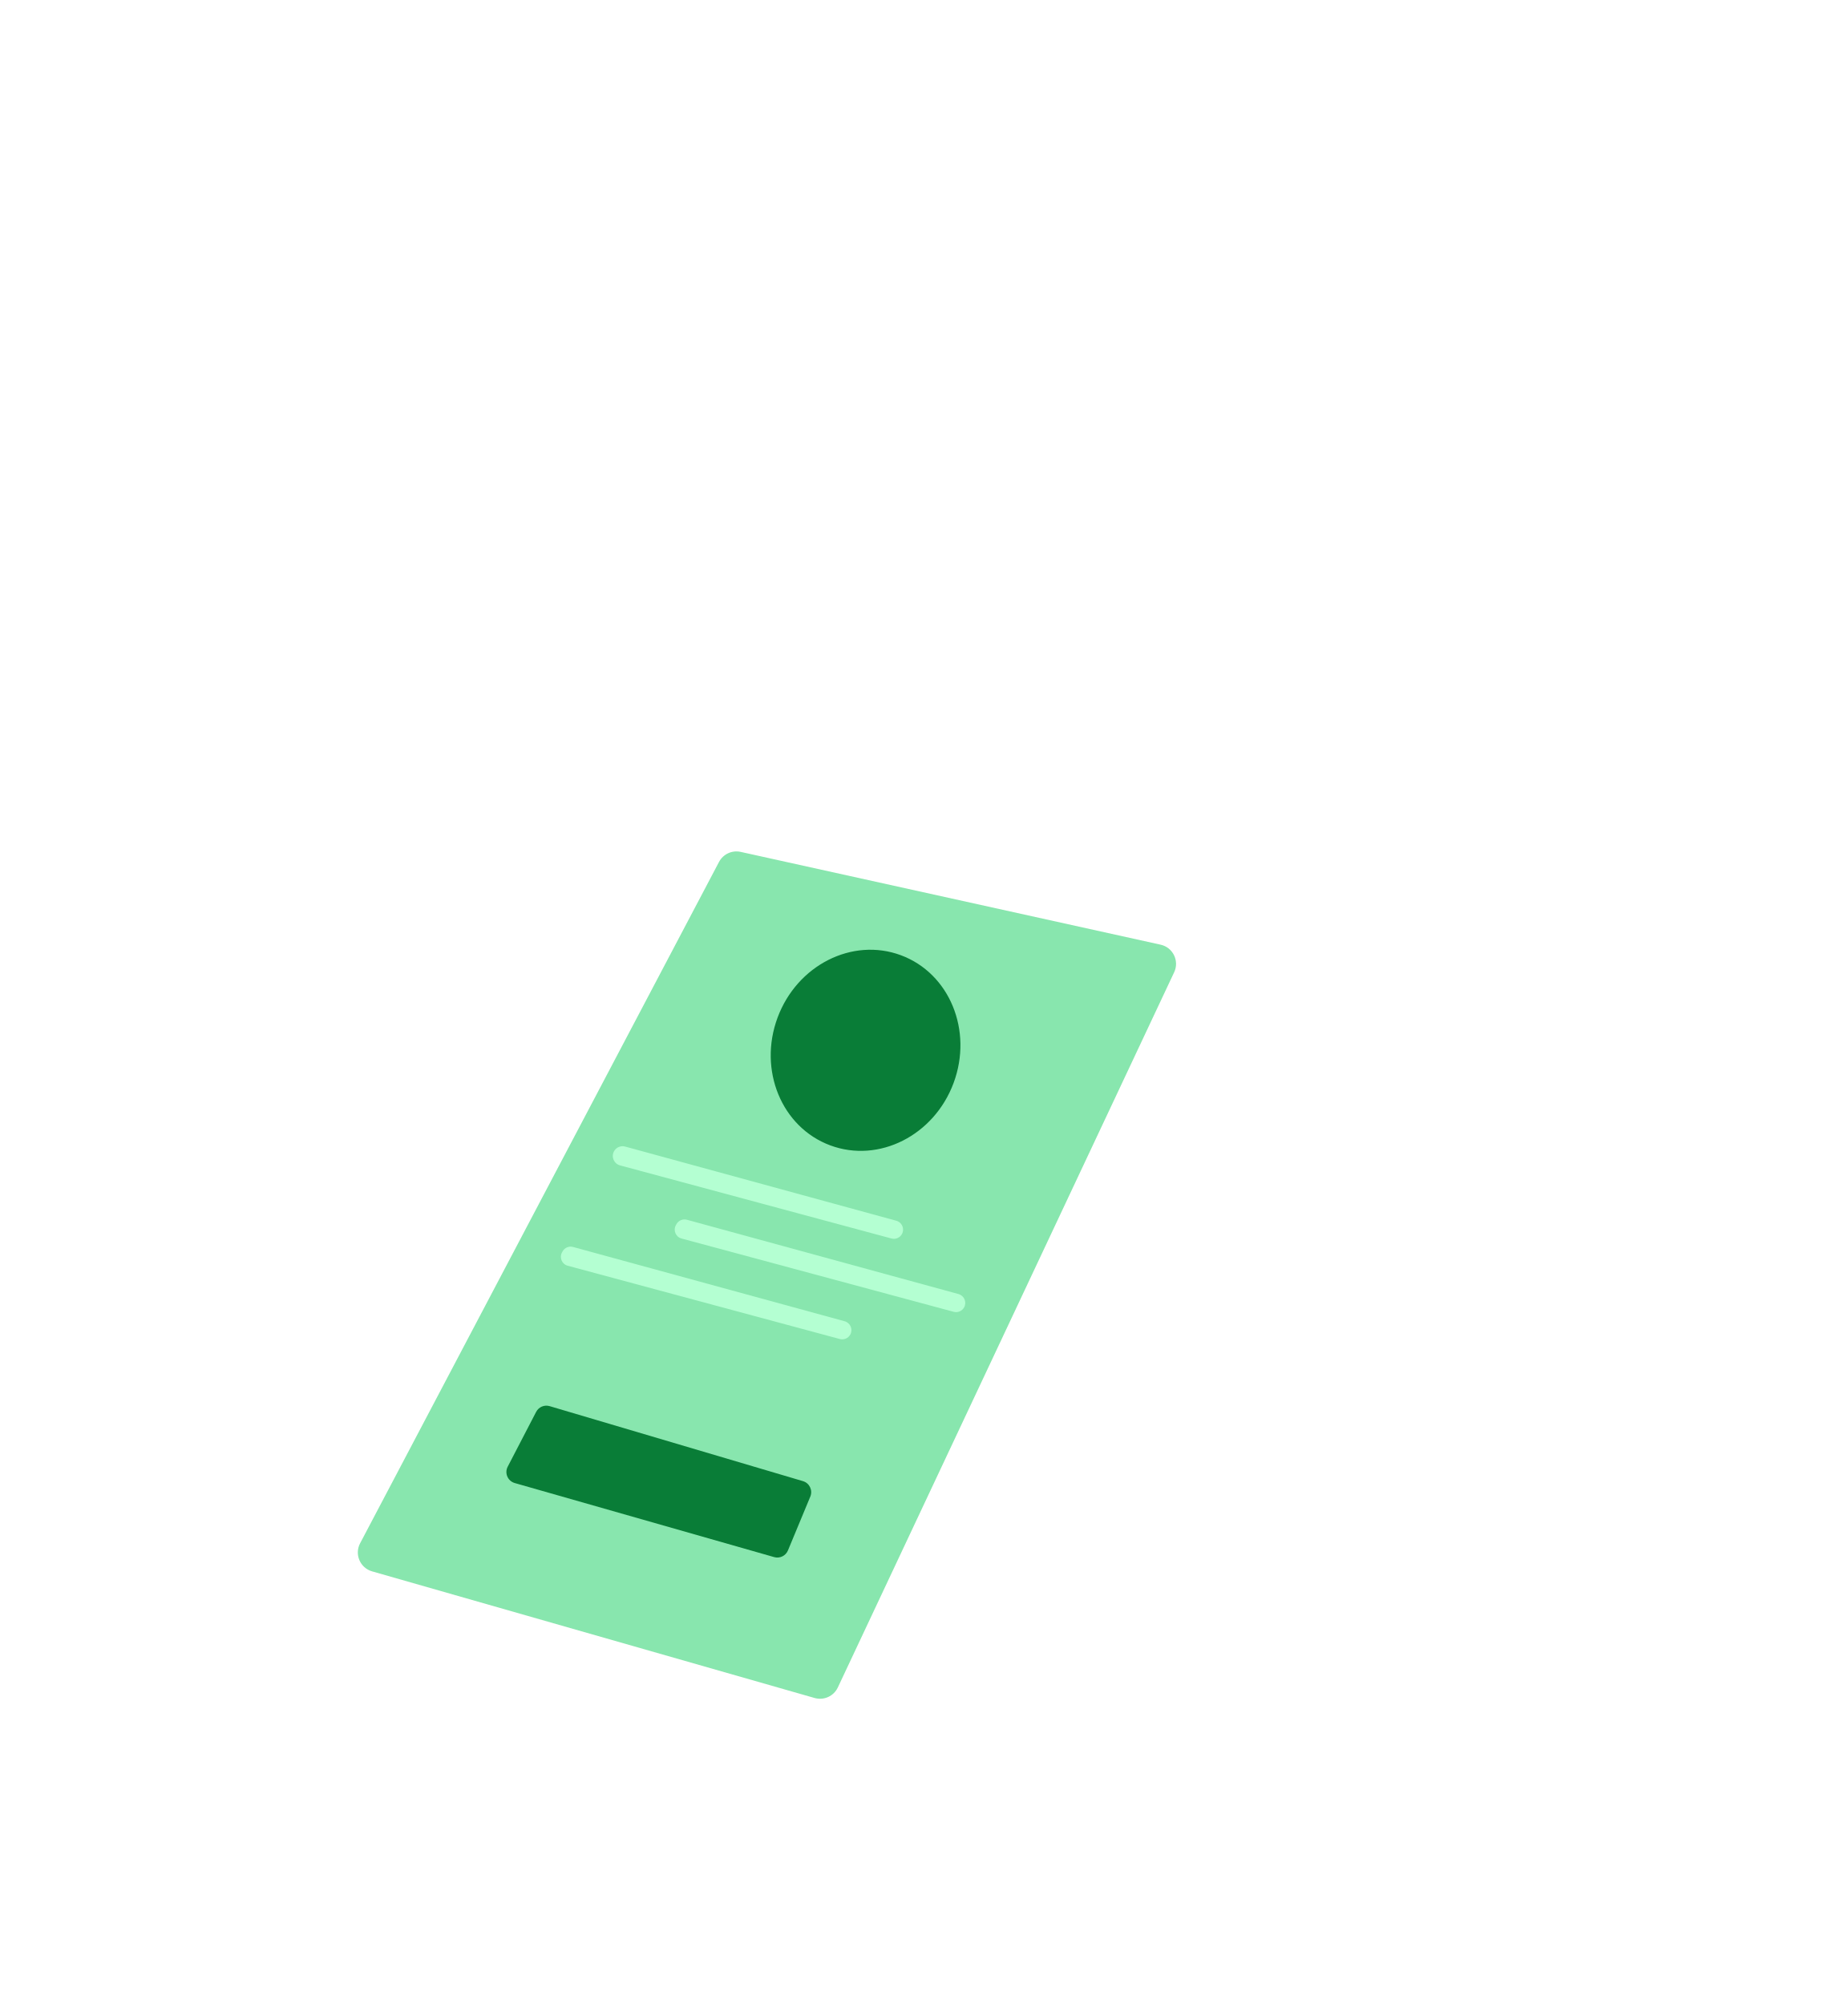
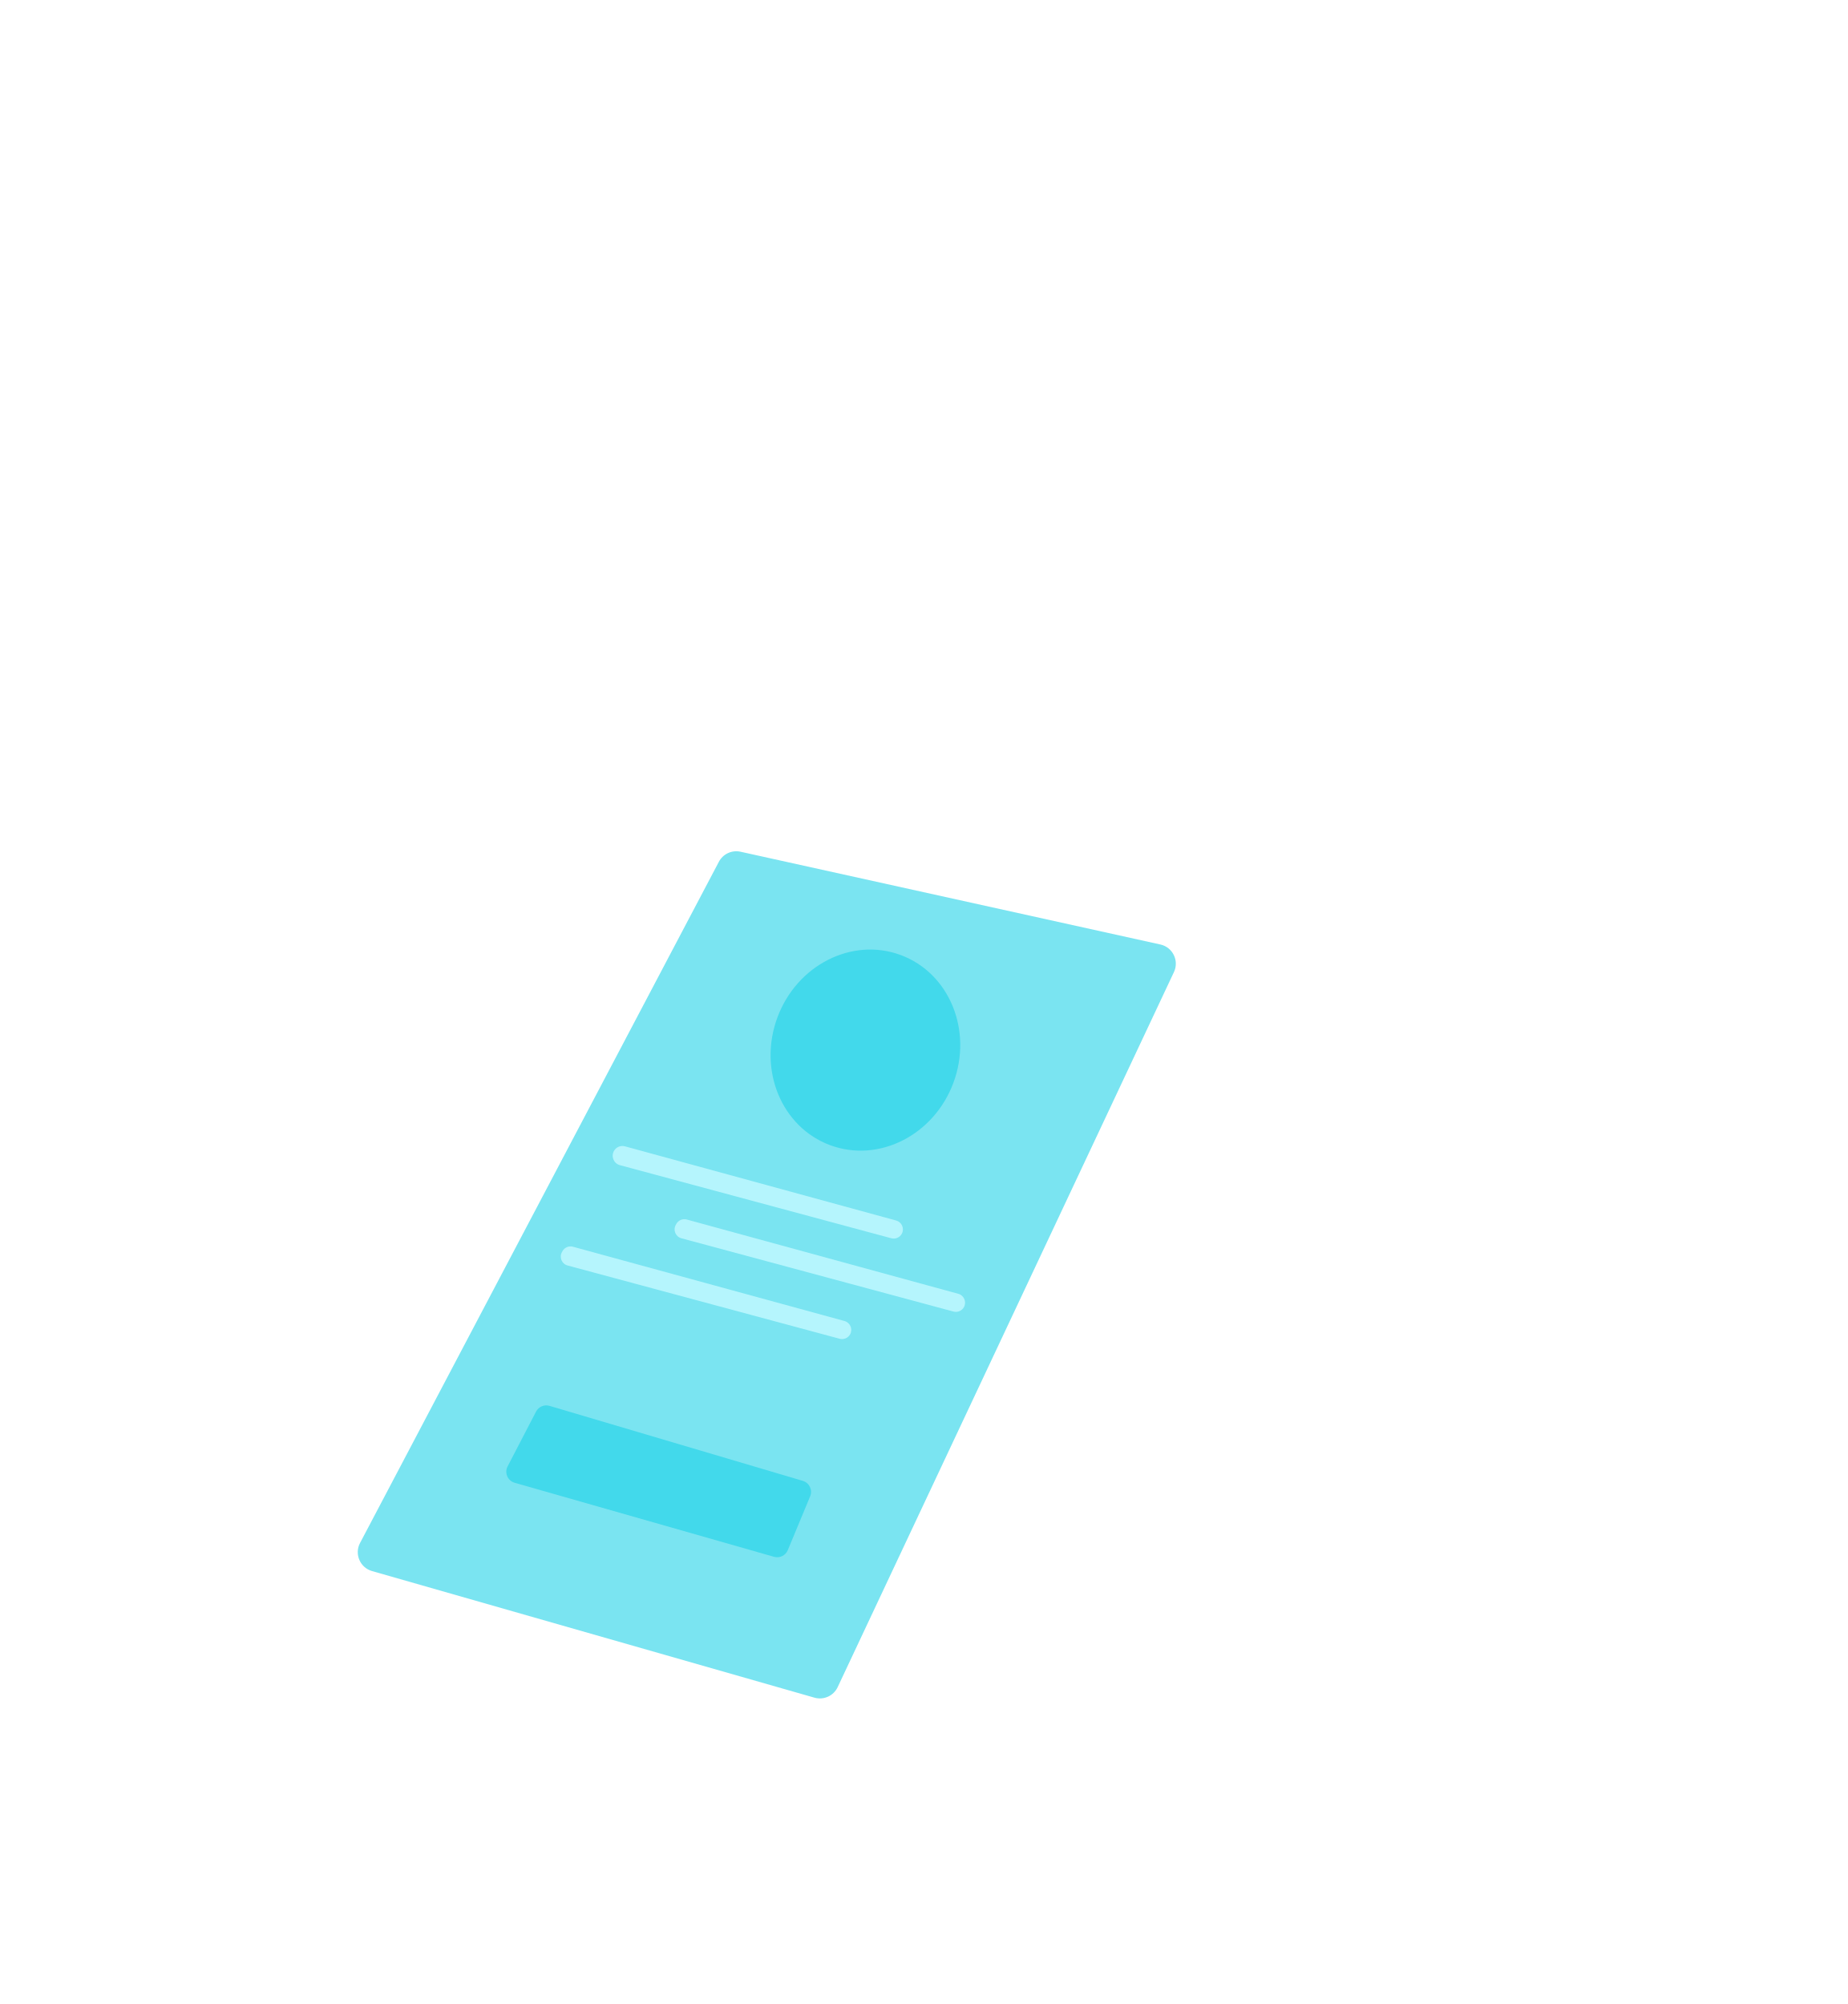
- <svg xmlns="http://www.w3.org/2000/svg" viewBox="0 0 1108.84 1202.77">
-   <defs>
-     <style>.cls-1{fill:#B4FFD2;}.cls-2{fill:#097D37;}.cls-3{fill:#ff4cb3;}.cls-3,.cls-4{opacity:0;}.cls-5{fill:#56DB8B;opacity:.7;}</style>
-   </defs>
-   <g id="Layer_1">
-     <rect class="cls-4" y="160.93" width="1024" height="1024" />
-   </g>
-   <g id="Layer_5">
-     <polygon class="cls-3" points="710.88 570.17 710.88 580.49 501.35 1029.98 209.33 948.33 209.33 939.11 710.88 570.17" />
-     <path class="cls-5" d="M444.47,511.29l251.99,55.69c7.39,1.63,11.36,9.7,8.14,16.55l-201.83,429.25c-2.46,5.24-8.36,7.92-13.93,6.33l-265.55-76c-7.2-2.06-10.69-10.22-7.2-16.85l215.38-408.94c2.48-4.71,7.8-7.17,12.99-6.03Z" />
-     <path class="cls-1" d="M368.47,690.97h0c-1.84,3.33-.07,7.49,3.6,8.48l162.9,43.88c2.49,.67,5.11-.47,6.31-2.75h0c1.65-3.12-.01-6.97-3.42-7.91l-162.73-44.52c-2.61-.71-5.36,.45-6.67,2.82Z" />
-     <path class="cls-1" d="M405.91,734.74l-.33,.6c-1.73,3.14-.06,7.07,3.4,8l163.31,43.99c2.49,.67,5.11-.47,6.31-2.75h0c1.65-3.12-.01-6.97-3.42-7.91l-162.98-44.59c-2.46-.67-5.06,.43-6.29,2.66Z" />
-     <path class="cls-1" d="M337.59,751.07l-.33,.6c-1.73,3.14-.06,7.07,3.4,8l163.31,43.99c2.49,.67,5.11-.47,6.31-2.75h0c1.65-3.12-.01-6.97-3.42-7.91l-162.98-44.59c-2.46-.67-5.06,.43-6.29,2.66Z" />
-     <path class="cls-2" d="M321.74,847.37l-17.08,32.92c-2.01,3.87,.03,8.61,4.23,9.81l155.68,44.45c3.37,.96,6.92-.75,8.26-3.99l13.43-32.34c1.57-3.78-.48-8.1-4.41-9.26l-152.03-45.02c-3.17-.94-6.56,.5-8.08,3.44Z" />
-     <ellipse class="cls-2" cx="519.4" cy="630.34" rx="60.87" ry="56.34" transform="translate(-252.25 898.02) rotate(-69.64)" />
-   </g>
+ <svg xmlns="http://www.w3.org/2000/svg" width="1109" height="1203" viewBox="0 0 1109 1203" fill="none">
+   <path opacity="0.7" d="M444.47 511.29L696.46 566.98C703.85 568.61 707.82 576.68 704.6 583.53L502.77 1012.78C500.31 1018.02 494.41 1020.7 488.84 1019.11L223.29 943.11C216.09 941.05 212.6 932.89 216.09 926.26L431.47 517.32C433.95 512.61 439.27 510.15 444.46 511.29H444.47Z" fill="#42D9EB" />
+   <path d="M368.47 690.97C366.63 694.3 368.4 698.46 372.07 699.45L534.97 743.33C537.46 744 540.08 742.86 541.28 740.58C542.93 737.46 541.27 733.61 537.86 732.67L375.13 688.15C372.52 687.44 369.77 688.6 368.46 690.97H368.47Z" fill="#B5F5FD" />
+   <path d="M405.91 734.74L405.58 735.34C403.85 738.48 405.52 742.41 408.98 743.34L572.29 787.33C574.78 788 577.4 786.86 578.6 784.58C580.25 781.46 578.59 777.61 575.18 776.67L412.2 732.08C409.74 731.41 407.14 732.51 405.91 734.74Z" fill="#B5F5FD" />
+   <path d="M337.59 751.07L337.26 751.67C335.53 754.81 337.2 758.74 340.66 759.67L503.97 803.66C506.46 804.33 509.08 803.19 510.28 800.91C511.93 797.79 510.27 793.94 506.86 793L343.88 748.41C341.42 747.74 338.82 748.84 337.59 751.07Z" fill="#B5F5FD" />
+   <path d="M321.74 847.37L304.66 880.29C302.65 884.16 304.69 888.9 308.89 890.1L464.57 934.55C467.94 935.51 471.49 933.8 472.83 930.56L486.26 898.22C487.83 894.44 485.78 890.12 481.85 888.96L329.82 843.94C326.65 843 323.26 844.44 321.74 847.38V847.37Z" fill="#42D9EB" />
+   <path d="M572.238 649.977C583.934 618.46 569.768 584.134 540.596 573.309C511.424 562.483 478.294 579.257 466.598 610.774C454.902 642.291 469.069 676.617 498.24 687.443C527.412 698.269 560.542 681.495 572.238 649.977Z" fill="#42D9EB" />
</svg>
